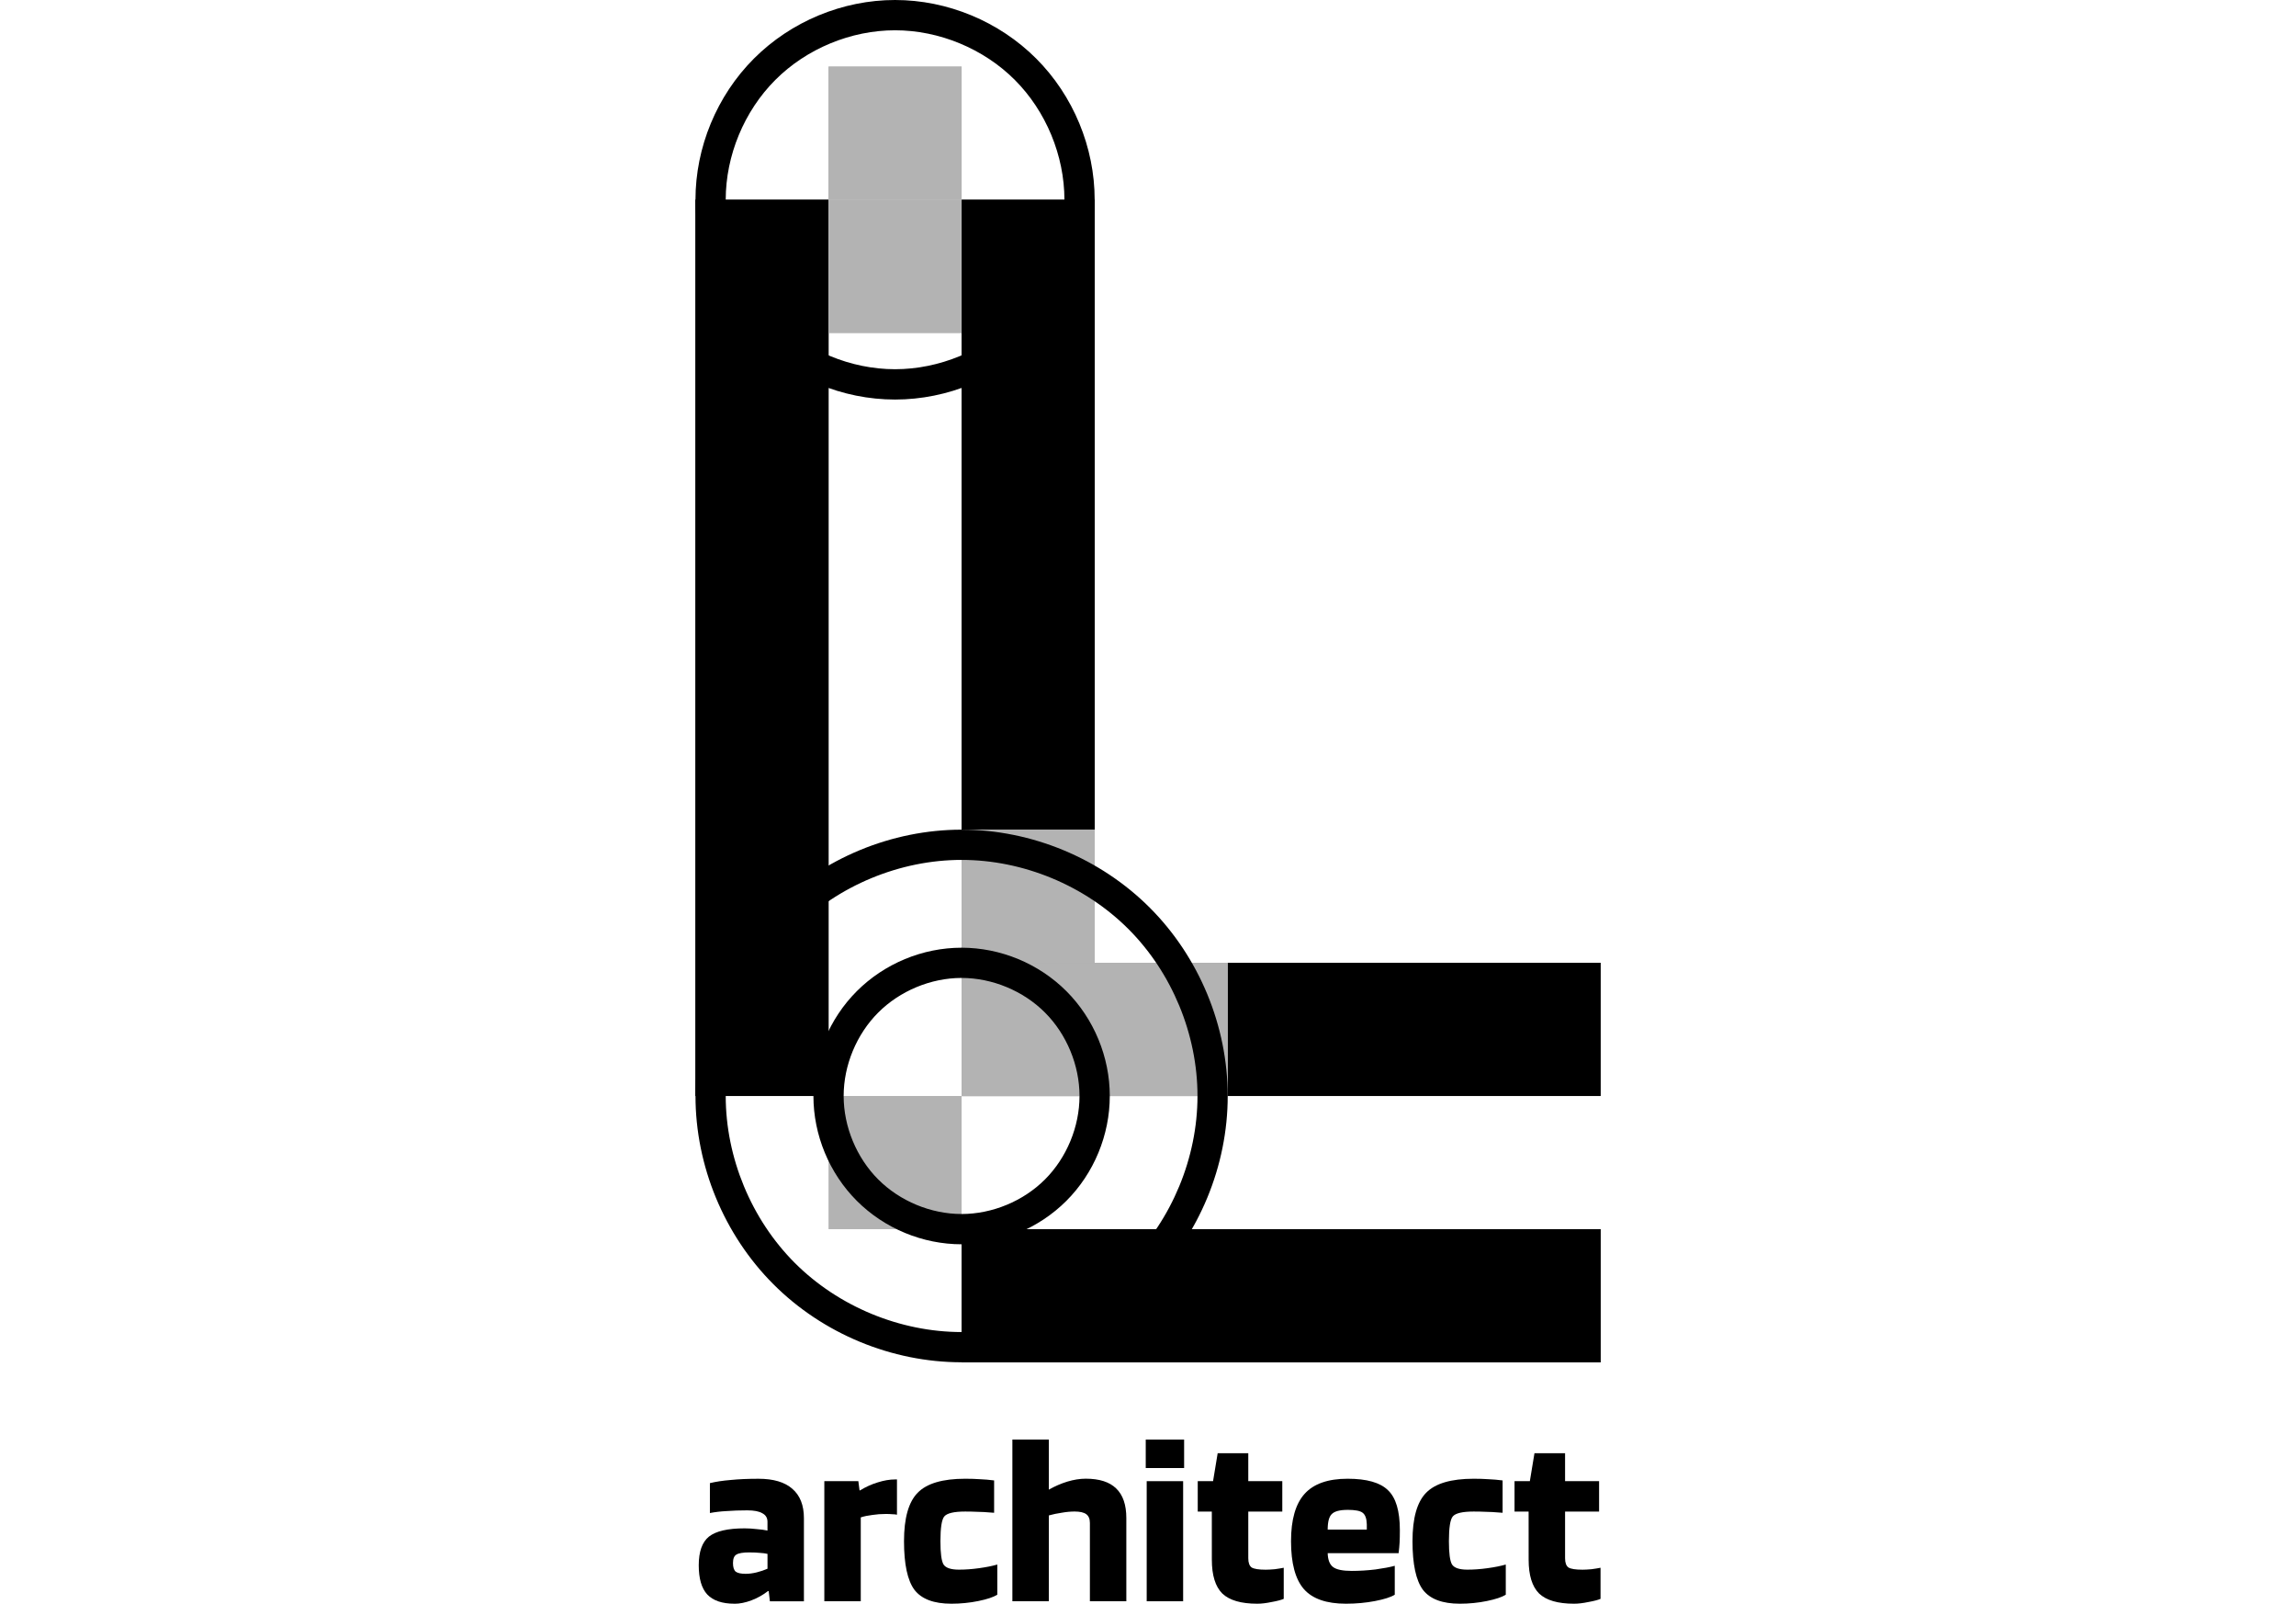
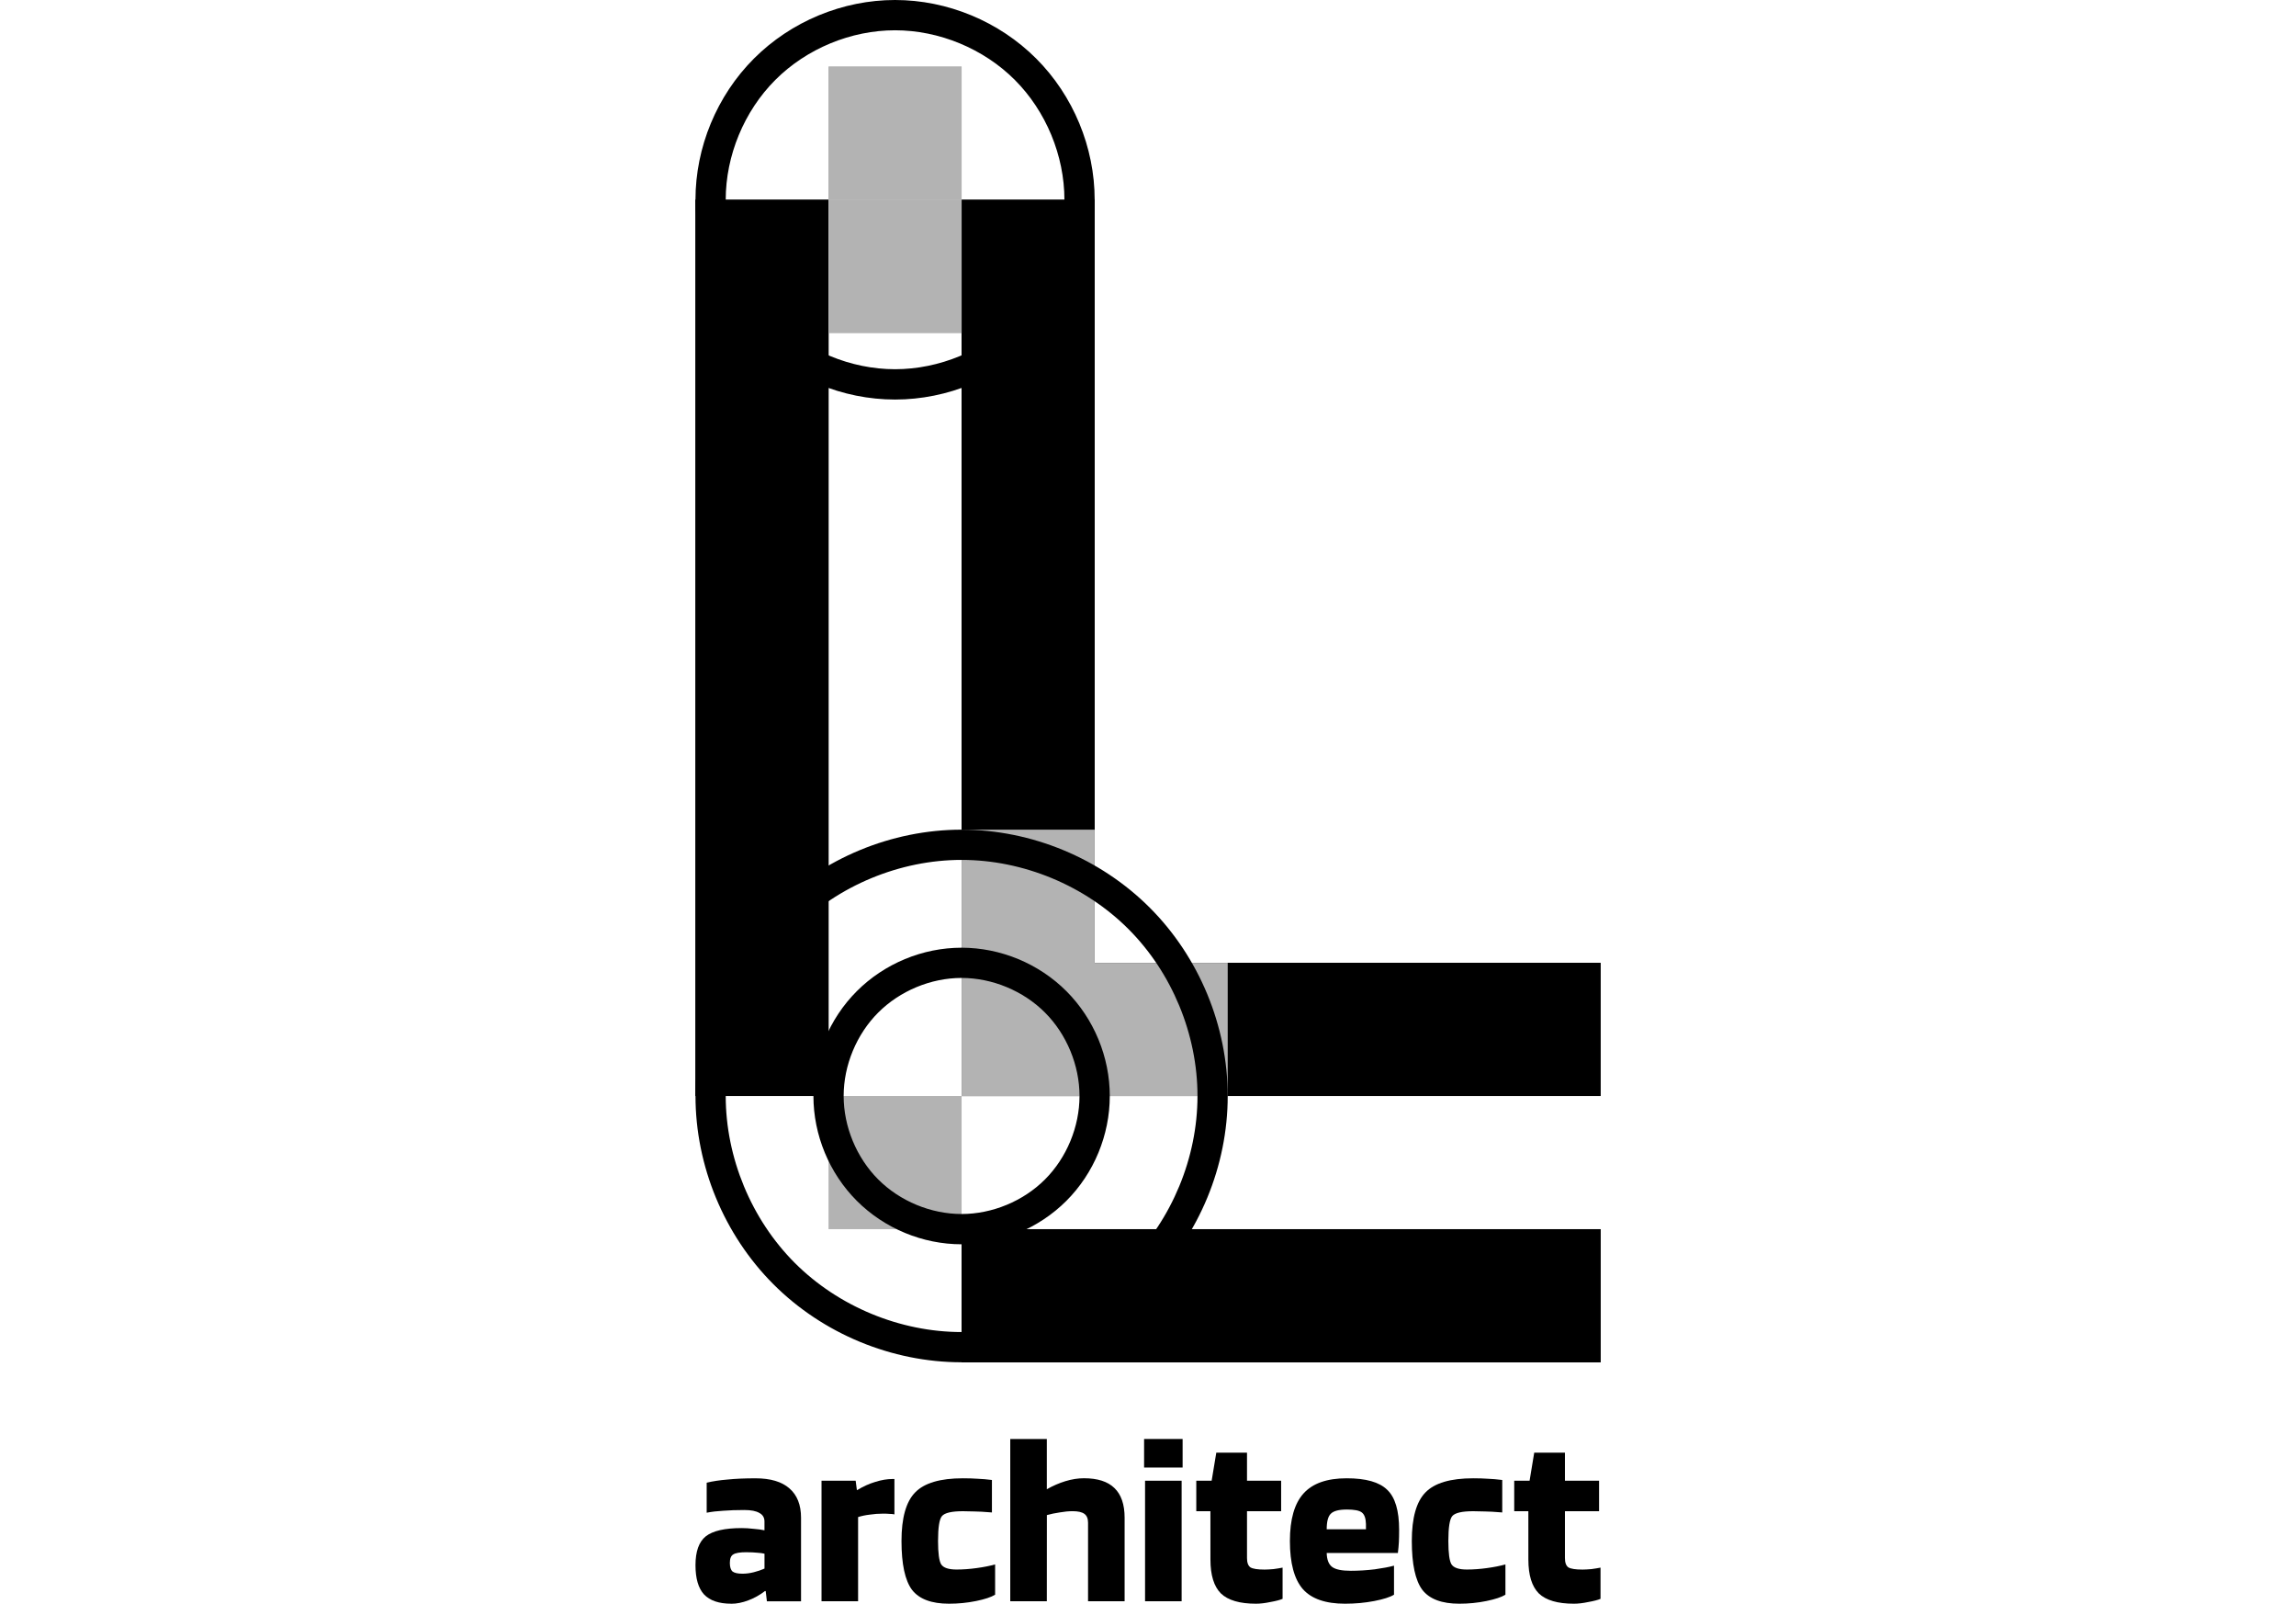
<svg xmlns="http://www.w3.org/2000/svg" width="300" height="209.481" viewBox="0 0 79.375 55.425" version="1.1" id="svg8">
  <defs id="defs2">
    </defs>
  <g id="layer1" transform="translate(-24.04291,-25.20408)">
-     <g id="g6232" transform="matrix(0.7904206,0,0,0.7904206,11.10775,10.74958)" style="stroke-width:1.265">
-       <g aria-label="architect" transform="scale(0.9997688,1.000231)" id="g6184" style="font-weight:bold;font-size:10.628px;font-family:Blinker;-inkscape-font-specification:'Blinker Bold';letter-spacing:0px;word-spacing:0px;stroke-width:0.962">
-         <path d="m 48.499,88.388 q -0.808,0 -1.19,-0.404 -0.372,-0.404 -0.372,-1.275 0,-0.893 0.446,-1.254 0.457,-0.361 1.562,-0.361 0.255,0 0.521,0.032 0.276,0.021 0.478,0.064 v -0.383 q 0,-0.255 -0.223,-0.372 -0.213,-0.128 -0.659,-0.128 -0.51,0 -0.914,0.032 -0.393,0.021 -0.723,0.085 v -1.307 q 0.393,-0.096 0.914,-0.138 0.521,-0.053 1.212,-0.053 0.978,0 1.477,0.436 0.51,0.436 0.51,1.286 v 3.635 h -1.488 l -0.053,-0.446 h -0.032 q -0.329,0.255 -0.723,0.404 -0.393,0.149 -0.744,0.149 z m 0.659,-2.243 q -0.425,0 -0.574,0.096 -0.149,0.085 -0.149,0.372 0,0.266 0.117,0.372 0.128,0.096 0.436,0.096 0.234,0 0.489,-0.064 0.255,-0.064 0.468,-0.159 v -0.648 q -0.128,-0.032 -0.319,-0.043 -0.191,-0.021 -0.468,-0.021 z" id="path6166" style="stroke-width:0.962" />
-         <path d="m 54.025,88.281 h -1.594 v -5.25 h 1.488 l 0.053,0.404 h 0.021 q 0.383,-0.234 0.776,-0.351 0.404,-0.128 0.755,-0.128 h 0.085 v 1.541 q -0.096,-0.021 -0.213,-0.021 -0.106,-0.011 -0.276,-0.011 -0.308,0 -0.585,0.043 -0.276,0.032 -0.51,0.106 z" id="path6168" style="stroke-width:0.962" />
-         <path d="m 59.998,86.677 v 1.318 q -0.255,0.159 -0.829,0.276 -0.574,0.117 -1.18,0.117 -1.148,0 -1.615,-0.606 -0.457,-0.616 -0.457,-2.126 0,-1.509 0.595,-2.115 0.595,-0.616 2.083,-0.616 0.361,0 0.648,0.021 0.287,0.011 0.616,0.053 v 1.414 q -0.521,-0.043 -0.755,-0.043 -0.234,-0.011 -0.51,-0.011 -0.733,0 -0.914,0.213 -0.17,0.202 -0.17,1.084 0,0.797 0.138,1.02 0.149,0.223 0.67,0.223 0.425,0 0.882,-0.064 0.468,-0.064 0.797,-0.159 z" id="path6170" style="stroke-width:0.962" />
-         <path d="m 62.252,88.281 h -1.594 v -7.068 h 1.594 v 2.189 q 0.393,-0.223 0.808,-0.351 0.425,-0.128 0.808,-0.128 0.893,0 1.329,0.425 0.446,0.425 0.446,1.297 v 3.635 h -1.594 v -3.422 q 0,-0.266 -0.159,-0.383 -0.159,-0.117 -0.51,-0.117 -0.266,0 -0.563,0.053 -0.298,0.043 -0.563,0.117 z" id="path6172" style="stroke-width:0.962" />
-         <path d="m 68.171,82.457 h -1.679 v -1.244 h 1.679 z m -0.043,5.824 h -1.594 v -5.25 h 1.594 z" id="path6174" style="stroke-width:0.962" />
-         <path d="m 69.383,84.36 h -0.616 v -1.329 h 0.67 l 0.202,-1.222 h 1.339 v 1.222 h 1.488 v 1.329 h -1.488 v 2.041 q 0,0.298 0.149,0.404 0.159,0.096 0.616,0.096 0.159,0 0.393,-0.021 0.234,-0.032 0.393,-0.064 v 1.36 q -0.17,0.074 -0.531,0.138 -0.351,0.074 -0.627,0.074 -1.063,0 -1.53,-0.446 -0.457,-0.457 -0.457,-1.477 z" id="path6176" style="stroke-width:0.962" />
-         <path d="m 77.386,86.73 v 1.265 q -0.255,0.159 -0.861,0.276 -0.606,0.117 -1.275,0.117 -1.275,0 -1.839,-0.638 -0.563,-0.648 -0.563,-2.094 0,-1.414 0.595,-2.072 0.595,-0.659 1.881,-0.659 1.254,0 1.764,0.5 0.521,0.489 0.521,1.743 0,0.34 -0.011,0.542 -0.011,0.202 -0.043,0.468 h -3.103 q 0.011,0.436 0.234,0.606 0.223,0.17 0.818,0.17 0.51,0 1.042,-0.064 0.531,-0.074 0.84,-0.159 z m -2.062,-2.444 q -0.51,0 -0.691,0.181 -0.181,0.17 -0.181,0.68 h 1.711 v -0.234 q -0.011,-0.372 -0.181,-0.5 -0.159,-0.128 -0.659,-0.128 z" id="path6178" style="stroke-width:0.962" />
-         <path d="m 82.243,86.677 v 1.318 q -0.255,0.159 -0.829,0.276 -0.574,0.117 -1.18,0.117 -1.148,0 -1.615,-0.606 -0.457,-0.616 -0.457,-2.126 0,-1.509 0.595,-2.115 0.595,-0.616 2.083,-0.616 0.361,0 0.648,0.021 0.287,0.011 0.616,0.053 v 1.414 q -0.521,-0.043 -0.755,-0.043 -0.234,-0.011 -0.51,-0.011 -0.733,0 -0.914,0.213 -0.17,0.202 -0.17,1.084 0,0.797 0.138,1.02 0.149,0.223 0.67,0.223 0.425,0 0.882,-0.064 0.468,-0.064 0.797,-0.159 z" id="path6180" style="stroke-width:0.962" />
-         <path d="m 83.242,84.36 h -0.616 v -1.329 h 0.67 l 0.202,-1.222 h 1.339 v 1.222 h 1.488 v 1.329 h -1.488 v 2.041 q 0,0.298 0.149,0.404 0.159,0.096 0.616,0.096 0.159,0 0.393,-0.021 0.234,-0.032 0.393,-0.064 v 1.36 q -0.17,0.074 -0.531,0.138 -0.351,0.074 -0.627,0.074 -1.063,0 -1.53,-0.446 -0.457,-0.457 -0.457,-1.477 z" id="path6182" style="stroke-width:0.962" />
-       </g>
-       <g id="g6230" style="stroke-width:1.265">
-         <path id="path6186" style="fill:#000000;stroke-width:27.422;stroke-linecap:round;stroke-linejoin:round" d="m 46.783,27.022 h 5.82 v 39.187 h -5.82 z" />
-         <path id="path6188" style="fill:#000000;stroke-width:27.422;stroke-linecap:round;stroke-linejoin:round" d="m 46.783,27.022 h 5.82 v 39.187 h -5.82 z" />
-         <path d="m 58.423,27.022 h 5.82 v 39.187 h -5.82 z" style="fill:#000000;stroke-width:27.422;stroke-linecap:round;stroke-linejoin:round" id="path6190" />
-         <path d="m 58.423,27.022 h 5.82 v 39.187 h -5.82 z" style="fill:#000000;stroke-width:27.422;stroke-linecap:round;stroke-linejoin:round" id="path6192" />
-         <path d="m 58.423,72.032 v 5.823 h 27.946 v -5.823 z" style="fill:#000000;stroke-width:26.218;stroke-linecap:round;stroke-linejoin:round" id="path6194" />
-         <path d="m 58.423,72.032 v 5.823 h 27.946 v -5.823 z" style="fill:#000000;stroke-width:26.218;stroke-linecap:round;stroke-linejoin:round" id="path6196" />
-         <path id="path6198" style="fill:#000000;stroke-width:26.218;stroke-linecap:round;stroke-linejoin:round" d="m 58.423,60.386 v 5.823 H 86.368 V 60.386 Z" />
-         <path id="path6200" style="fill:#000000;stroke-width:26.218;stroke-linecap:round;stroke-linejoin:round" d="m 58.423,60.386 v 5.823 H 86.368 V 60.386 Z" />
-         <path id="path6202" style="fill:#b3b3b3;stroke-width:11.965;stroke-linecap:round;stroke-linejoin:round" d="m 58.423,60.386 v 5.823 h 5.82 V 60.386 Z" />
-         <path id="path6204" style="fill:#b3b3b3;stroke-width:11.965;stroke-linecap:round;stroke-linejoin:round" d="m 58.423,60.386 v 5.823 h 5.82 V 60.386 Z" />
-         <path d="m 64.243,60.386 v 5.823 h 5.82 V 60.386 Z" style="fill:#b3b3b3;stroke-width:11.965;stroke-linecap:round;stroke-linejoin:round" id="path6206" />
-         <path d="m 64.243,60.386 v 5.823 h 5.82 V 60.386 Z" style="fill:#b3b3b3;stroke-width:11.965;stroke-linecap:round;stroke-linejoin:round" id="path6208" />
-         <path d="m 52.603,66.209 v 5.823 h 5.82 v -5.823 z" style="fill:#b3b3b3;stroke-width:11.965;stroke-linecap:round;stroke-linejoin:round" id="path6210" />
-         <path d="m 52.603,27.022 v 5.823 h 5.82 v -5.823 z" style="fill:#b3b3b3;stroke-width:11.965;stroke-linecap:round;stroke-linejoin:round" id="path6212" />
-         <path d="m 52.603,27.022 v 5.823 h 5.82 v -5.823 z" style="fill:#b3b3b3;stroke-width:11.965;stroke-linecap:round;stroke-linejoin:round" id="path6214" />
-         <path id="path6216" style="fill:#b3b3b3;stroke-width:11.965;stroke-linecap:round;stroke-linejoin:round" d="m 52.603,21.199 v 5.823 h 5.82 v -5.823 z" />
-         <path id="path6218" style="fill:#b3b3b3;stroke-width:11.965;stroke-linecap:round;stroke-linejoin:round" d="m 52.603,21.199 v 5.823 h 5.82 v -5.823 z" />
-         <path d="m 58.423,54.564 v 5.823 h 5.82 v -5.823 z" style="fill:#b3b3b3;stroke-width:11.965;stroke-linecap:round;stroke-linejoin:round" id="path6220" />
-         <path d="m 58.423,54.564 v 5.823 h 5.82 v -5.823 z" style="fill:#b3b3b3;stroke-width:11.965;stroke-linecap:round;stroke-linejoin:round" id="path6222" />
-         <path style="color:#000000;fill:#000000;stroke-width:1.265;-inkscape-stroke:none" d="m 58.422,59.725 c -1.706,-5e-6 -3.376,0.694 -4.582,1.9 -1.206,1.206 -1.898,2.879 -1.898,4.584 0,1.705 0.693,3.378 1.898,4.584 1.206,1.206 2.876,1.9 4.582,1.9 1.706,-5e-6 3.378,-0.694 4.584,-1.9 1.206,-1.206 1.898,-2.879 1.898,-4.584 0,-1.705 -0.693,-3.378 -1.898,-4.584 -1.206,-1.206 -2.878,-1.9 -4.584,-1.9 z m 0,1.322 c 1.342,4e-6 2.7,0.564 3.648,1.514 0.949,0.95 1.51,2.306 1.51,3.648 0,1.343 -0.561,2.699 -1.51,3.648 -0.949,0.95 -2.306,1.512 -3.648,1.512 -1.342,4e-6 -2.698,-0.562 -3.646,-1.512 -0.949,-0.95 -1.512,-2.306 -1.512,-3.648 0,-1.343 0.563,-2.699 1.512,-3.648 0.949,-0.95 2.304,-1.514 3.646,-1.514 z" id="path6224" />
-         <path style="color:#000000;fill:#000000;stroke-width:1.265;-inkscape-stroke:none" d="m 58.422,54.564 c -3.056,0 -6.07,1.25 -8.23,3.412 -2.16,2.162 -3.408,5.176 -3.408,8.232 0,3.056 1.248,6.071 3.408,8.232 2.16,2.162 5.174,3.412 8.23,3.412 3.056,0 6.072,-1.25 8.232,-3.412 2.16,-2.162 3.408,-5.176 3.408,-8.232 0,-3.056 -1.248,-6.071 -3.408,-8.232 -2.16,-2.162 -5.176,-3.412 -8.232,-3.412 z m 0,1.322 c 2.693,0 5.393,1.118 7.297,3.023 1.904,1.905 3.021,4.605 3.021,7.299 0,2.693 -1.118,5.394 -3.021,7.299 -1.904,1.905 -4.604,3.023 -7.297,3.023 -2.693,0 -5.391,-1.118 -7.295,-3.023 -1.904,-1.905 -3.021,-4.605 -3.021,-7.299 0,-2.693 1.118,-5.394 3.021,-7.299 1.904,-1.905 4.602,-3.023 7.295,-3.023 z" id="path6226" />
-         <path style="color:#000000;fill:#000000;stroke-width:1.265;-inkscape-stroke:none" d="m 55.512,18.287 c -2.294,-5e-6 -4.55,0.938 -6.172,2.561 -1.622,1.623 -2.557,3.88 -2.557,6.174 -1.1e-5,2.294 0.933,4.553 2.555,6.176 1.622,1.623 3.879,2.559 6.174,2.559 2.295,4e-6 4.552,-0.936 6.174,-2.559 1.622,-1.623 2.557,-3.882 2.557,-6.176 -1.3e-5,-2.294 -0.935,-4.551 -2.557,-6.174 -1.622,-1.623 -3.879,-2.561 -6.174,-2.561 z m 0,1.324 c 1.931,5e-6 3.873,0.804 5.238,2.17 1.365,1.366 2.17,3.309 2.17,5.24 1.1e-5,1.931 -0.805,3.874 -2.17,5.24 -1.365,1.366 -3.307,2.17 -5.238,2.17 -1.931,-4e-6 -3.871,-0.804 -5.236,-2.17 -1.365,-1.366 -2.17,-3.309 -2.17,-5.24 9e-6,-1.931 0.805,-3.874 2.17,-5.24 1.365,-1.366 3.305,-2.17 5.236,-2.17 z" id="path6228" />
-       </g>
+     <g aria-label="architect" transform="matrix(0.79308,0,0,0.7934468,10.86189,10.49825)" id="g6184" style="font-weight:bold;font-size:10.628px;font-family:Blinker;-inkscape-font-specification:'Blinker Bold';letter-spacing:0px;word-spacing:0px;stroke-width:0.958">
+       <path d="m 48.499,88.388 q -0.808,0 -1.19,-0.404 -0.372,-0.404 -0.372,-1.275 0,-0.893 0.446,-1.254 0.457,-0.361 1.562,-0.361 0.255,0 0.521,0.032 0.276,0.021 0.478,0.064 v -0.383 q 0,-0.255 -0.223,-0.372 -0.213,-0.128 -0.659,-0.128 -0.51,0 -0.914,0.032 -0.393,0.021 -0.723,0.085 v -1.307 q 0.393,-0.096 0.914,-0.138 0.521,-0.053 1.212,-0.053 0.978,0 1.477,0.436 0.51,0.436 0.51,1.286 v 3.635 h -1.488 l -0.053,-0.446 h -0.032 q -0.329,0.255 -0.723,0.404 -0.393,0.149 -0.744,0.149 z m 0.659,-2.243 q -0.425,0 -0.574,0.096 -0.149,0.085 -0.149,0.372 0,0.266 0.117,0.372 0.128,0.096 0.436,0.096 0.234,0 0.489,-0.064 0.255,-0.064 0.468,-0.159 v -0.648 q -0.128,-0.032 -0.319,-0.043 -0.191,-0.021 -0.468,-0.021 z" id="path6166" style="stroke-width:0.958" />
+       <path d="m 54.025,88.281 h -1.594 v -5.25 h 1.488 l 0.053,0.404 h 0.021 q 0.383,-0.234 0.776,-0.351 0.404,-0.128 0.755,-0.128 h 0.085 v 1.541 q -0.096,-0.021 -0.213,-0.021 -0.106,-0.011 -0.276,-0.011 -0.308,0 -0.585,0.043 -0.276,0.032 -0.51,0.106 z" id="path6168" style="stroke-width:0.958" />
+       <path d="m 59.998,86.677 v 1.318 q -0.255,0.159 -0.829,0.276 -0.574,0.117 -1.18,0.117 -1.148,0 -1.615,-0.606 -0.457,-0.616 -0.457,-2.126 0,-1.509 0.595,-2.115 0.595,-0.616 2.083,-0.616 0.361,0 0.648,0.021 0.287,0.011 0.616,0.053 v 1.414 q -0.521,-0.043 -0.755,-0.043 -0.234,-0.011 -0.51,-0.011 -0.733,0 -0.914,0.213 -0.17,0.202 -0.17,1.084 0,0.797 0.138,1.02 0.149,0.223 0.67,0.223 0.425,0 0.882,-0.064 0.468,-0.064 0.797,-0.159 z" id="path6170" style="stroke-width:0.958" />
+       <path d="m 62.252,88.281 h -1.594 v -7.068 h 1.594 v 2.189 q 0.393,-0.223 0.808,-0.351 0.425,-0.128 0.808,-0.128 0.893,0 1.329,0.425 0.446,0.425 0.446,1.297 v 3.635 h -1.594 v -3.422 q 0,-0.266 -0.159,-0.383 -0.159,-0.117 -0.51,-0.117 -0.266,0 -0.563,0.053 -0.298,0.043 -0.563,0.117 z" id="path6172" style="stroke-width:0.958" />
+       <path d="m 68.171,82.457 h -1.679 v -1.244 h 1.679 z m -0.043,5.824 h -1.594 v -5.25 h 1.594 z" id="path6174" style="stroke-width:0.958" />
+       <path d="m 69.383,84.36 h -0.616 v -1.329 h 0.67 l 0.202,-1.222 h 1.339 v 1.222 h 1.488 v 1.329 h -1.488 v 2.041 q 0,0.298 0.149,0.404 0.159,0.096 0.616,0.096 0.159,0 0.393,-0.021 0.234,-0.032 0.393,-0.064 v 1.36 q -0.17,0.074 -0.531,0.138 -0.351,0.074 -0.627,0.074 -1.063,0 -1.53,-0.446 -0.457,-0.457 -0.457,-1.477 z" id="path6176" style="stroke-width:0.958" />
+       <path d="m 77.386,86.73 v 1.265 q -0.255,0.159 -0.861,0.276 -0.606,0.117 -1.275,0.117 -1.275,0 -1.839,-0.638 -0.563,-0.648 -0.563,-2.094 0,-1.414 0.595,-2.072 0.595,-0.659 1.881,-0.659 1.254,0 1.764,0.5 0.521,0.489 0.521,1.743 0,0.34 -0.011,0.542 -0.011,0.202 -0.043,0.468 h -3.103 q 0.011,0.436 0.234,0.606 0.223,0.17 0.818,0.17 0.51,0 1.042,-0.064 0.531,-0.074 0.84,-0.159 z m -2.062,-2.444 q -0.51,0 -0.691,0.181 -0.181,0.17 -0.181,0.68 h 1.711 v -0.234 q -0.011,-0.372 -0.181,-0.5 -0.159,-0.128 -0.659,-0.128 z" id="path6178" style="stroke-width:0.958" />
+       <path d="m 82.243,86.677 v 1.318 q -0.255,0.159 -0.829,0.276 -0.574,0.117 -1.18,0.117 -1.148,0 -1.615,-0.606 -0.457,-0.616 -0.457,-2.126 0,-1.509 0.595,-2.115 0.595,-0.616 2.083,-0.616 0.361,0 0.648,0.021 0.287,0.011 0.616,0.053 v 1.414 q -0.521,-0.043 -0.755,-0.043 -0.234,-0.011 -0.51,-0.011 -0.733,0 -0.914,0.213 -0.17,0.202 -0.17,1.084 0,0.797 0.138,1.02 0.149,0.223 0.67,0.223 0.425,0 0.882,-0.064 0.468,-0.064 0.797,-0.159 z" id="path6180" style="stroke-width:0.958" />
+       <path d="m 83.242,84.36 h -0.616 v -1.329 h 0.67 l 0.202,-1.222 h 1.339 v 1.222 h 1.488 v 1.329 h -1.488 v 2.041 q 0,0.298 0.149,0.404 0.159,0.096 0.616,0.096 0.159,0 0.393,-0.021 0.234,-0.032 0.393,-0.064 v 1.36 q -0.17,0.074 -0.531,0.138 -0.351,0.074 -0.627,0.074 -1.063,0 -1.53,-0.446 -0.457,-0.457 -0.457,-1.477 z" id="path6182" style="stroke-width:0.958" />
+     </g>
+     <g id="g6230" style="stroke-width:1.265" transform="matrix(0.7904206,0,0,0.7904206,11.10775,10.74958)">
+       <path id="path6186" style="fill:#000000;stroke-width:27.422;stroke-linecap:round;stroke-linejoin:round" d="m 46.783,27.022 h 5.82 v 39.187 h -5.82 z" />
+       <path id="path6188" style="fill:#000000;stroke-width:27.422;stroke-linecap:round;stroke-linejoin:round" d="m 46.783,27.022 h 5.82 v 39.187 h -5.82 z" />
+       <path d="m 58.423,27.022 h 5.82 v 39.187 h -5.82 z" style="fill:#000000;stroke-width:27.422;stroke-linecap:round;stroke-linejoin:round" id="path6190" />
+       <path d="m 58.423,27.022 h 5.82 v 39.187 h -5.82 z" style="fill:#000000;stroke-width:27.422;stroke-linecap:round;stroke-linejoin:round" id="path6192" />
+       <path d="m 58.423,72.032 v 5.823 h 27.946 v -5.823 z" style="fill:#000000;stroke-width:26.218;stroke-linecap:round;stroke-linejoin:round" id="path6194" />
+       <path d="m 58.423,72.032 v 5.823 h 27.946 v -5.823 z" style="fill:#000000;stroke-width:26.218;stroke-linecap:round;stroke-linejoin:round" id="path6196" />
+       <path id="path6198" style="fill:#000000;stroke-width:26.218;stroke-linecap:round;stroke-linejoin:round" d="m 58.423,60.386 v 5.823 H 86.368 V 60.386 Z" />
+       <path id="path6200" style="fill:#000000;stroke-width:26.218;stroke-linecap:round;stroke-linejoin:round" d="m 58.423,60.386 v 5.823 H 86.368 V 60.386 Z" />
+       <path id="path6202" style="fill:#b3b3b3;stroke-width:11.965;stroke-linecap:round;stroke-linejoin:round" d="m 58.423,54.564 v 5.823 5.823 h 5.82 5.819 v -5.823 h -5.819 v -5.823 z" />
+       <path d="m 52.603,66.209 v 5.823 h 5.82 v -5.823 z" style="fill:#b3b3b3;stroke-width:11.965;stroke-linecap:round;stroke-linejoin:round" id="path6210" />
+       <path d="m 52.603,27.022 v 5.823 h 5.82 v -5.823 z" style="fill:#b3b3b3;stroke-width:11.965;stroke-linecap:round;stroke-linejoin:round" id="path6212" />
+       <path d="m 52.603,27.022 v 5.823 h 5.82 v -5.823 z" style="fill:#b3b3b3;stroke-width:11.965;stroke-linecap:round;stroke-linejoin:round" id="path6214" />
+       <path id="path6216" style="fill:#b3b3b3;stroke-width:11.965;stroke-linecap:round;stroke-linejoin:round" d="m 52.603,21.199 v 5.823 h 5.82 v -5.823 z" />
+       <path id="path6218" style="fill:#b3b3b3;stroke-width:11.965;stroke-linecap:round;stroke-linejoin:round" d="m 52.603,21.199 v 5.823 h 5.82 v -5.823 z" />
+       <path style="color:#000000;fill:#000000;stroke-width:1.265;-inkscape-stroke:none" d="m 58.422,59.725 c -1.706,-5e-6 -3.376,0.694 -4.582,1.9 -1.206,1.206 -1.898,2.879 -1.898,4.584 0,1.705 0.693,3.378 1.898,4.584 1.206,1.206 2.876,1.9 4.582,1.9 1.706,-5e-6 3.378,-0.694 4.584,-1.9 1.206,-1.206 1.898,-2.879 1.898,-4.584 0,-1.705 -0.693,-3.378 -1.898,-4.584 -1.206,-1.206 -2.878,-1.9 -4.584,-1.9 z m 0,1.322 c 1.342,4e-6 2.7,0.564 3.648,1.514 0.949,0.95 1.51,2.306 1.51,3.648 0,1.343 -0.561,2.699 -1.51,3.648 -0.949,0.95 -2.306,1.512 -3.648,1.512 -1.342,4e-6 -2.698,-0.562 -3.646,-1.512 -0.949,-0.95 -1.512,-2.306 -1.512,-3.648 0,-1.343 0.563,-2.699 1.512,-3.648 0.949,-0.95 2.304,-1.514 3.646,-1.514 z" id="path6224" />
+       <path style="color:#000000;fill:#000000;stroke-width:1.265;-inkscape-stroke:none" d="m 58.422,54.564 c -3.056,0 -6.07,1.25 -8.23,3.412 -2.16,2.162 -3.408,5.176 -3.408,8.232 0,3.056 1.248,6.071 3.408,8.232 2.16,2.162 5.174,3.412 8.23,3.412 3.056,0 6.072,-1.25 8.232,-3.412 2.16,-2.162 3.408,-5.176 3.408,-8.232 0,-3.056 -1.248,-6.071 -3.408,-8.232 -2.16,-2.162 -5.176,-3.412 -8.232,-3.412 z m 0,1.322 c 2.693,0 5.393,1.118 7.297,3.023 1.904,1.905 3.021,4.605 3.021,7.299 0,2.693 -1.118,5.394 -3.021,7.299 -1.904,1.905 -4.604,3.023 -7.297,3.023 -2.693,0 -5.391,-1.118 -7.295,-3.023 -1.904,-1.905 -3.021,-4.605 -3.021,-7.299 0,-2.693 1.118,-5.394 3.021,-7.299 1.904,-1.905 4.602,-3.023 7.295,-3.023 z" id="path6226" />
+       <path style="color:#000000;fill:#000000;stroke-width:1.265;-inkscape-stroke:none" d="m 55.512,18.287 c -2.294,-5e-6 -4.55,0.938 -6.172,2.561 -1.622,1.623 -2.557,3.88 -2.557,6.174 -1.1e-5,2.294 0.933,4.553 2.555,6.176 1.622,1.623 3.879,2.559 6.174,2.559 2.295,4e-6 4.552,-0.936 6.174,-2.559 1.622,-1.623 2.557,-3.882 2.557,-6.176 -1.3e-5,-2.294 -0.935,-4.551 -2.557,-6.174 -1.622,-1.623 -3.879,-2.561 -6.174,-2.561 z m 0,1.324 c 1.931,5e-6 3.873,0.804 5.238,2.17 1.365,1.366 2.17,3.309 2.17,5.24 1.1e-5,1.931 -0.805,3.874 -2.17,5.24 -1.365,1.366 -3.307,2.17 -5.238,2.17 -1.931,-4e-6 -3.871,-0.804 -5.236,-2.17 -1.365,-1.366 -2.17,-3.309 -2.17,-5.24 9e-6,-1.931 0.805,-3.874 2.17,-5.24 1.365,-1.366 3.305,-2.17 5.236,-2.17 z" id="path6228" />
    </g>
    <g id="g32724" transform="translate(-196.5585,-35.49155)">
      <g aria-label="architect" transform="scale(0.9997688,1.000231)" id="text19853" style="font-weight:bold;font-size:10.628px;line-height:1.25;font-family:Blinker;-inkscape-font-specification:'Blinker Bold';letter-spacing:0px;word-spacing:0px;stroke-width:0.76">
        <path d="m 48.499,88.388 q -0.808,0 -1.19,-0.404 -0.372,-0.404 -0.372,-1.275 0,-0.893 0.446,-1.254 0.457,-0.361 1.562,-0.361 0.255,0 0.521,0.032 0.276,0.021 0.478,0.064 v -0.383 q 0,-0.255 -0.223,-0.372 -0.213,-0.128 -0.659,-0.128 -0.51,0 -0.914,0.032 -0.393,0.021 -0.723,0.085 v -1.307 q 0.393,-0.096 0.914,-0.138 0.521,-0.053 1.212,-0.053 0.978,0 1.477,0.436 0.51,0.436 0.51,1.286 v 3.635 h -1.488 l -0.053,-0.446 h -0.032 q -0.329,0.255 -0.723,0.404 -0.393,0.149 -0.744,0.149 z m 0.659,-2.243 q -0.425,0 -0.574,0.096 -0.149,0.085 -0.149,0.372 0,0.266 0.117,0.372 0.128,0.096 0.436,0.096 0.234,0 0.489,-0.064 0.255,-0.064 0.468,-0.159 v -0.648 q -0.128,-0.032 -0.319,-0.043 -0.191,-0.021 -0.468,-0.021 z" id="path3843" />
        <path d="m 54.025,88.281 h -1.594 v -5.25 h 1.488 l 0.053,0.404 h 0.021 q 0.383,-0.234 0.776,-0.351 0.404,-0.128 0.755,-0.128 h 0.085 v 1.541 q -0.096,-0.021 -0.213,-0.021 -0.106,-0.011 -0.276,-0.011 -0.308,0 -0.585,0.043 -0.276,0.032 -0.51,0.106 z" id="path3845" />
        <path d="m 59.998,86.677 v 1.318 q -0.255,0.159 -0.829,0.276 -0.574,0.117 -1.18,0.117 -1.148,0 -1.615,-0.606 -0.457,-0.616 -0.457,-2.126 0,-1.509 0.595,-2.115 0.595,-0.616 2.083,-0.616 0.361,0 0.648,0.021 0.287,0.011 0.616,0.053 v 1.414 q -0.521,-0.043 -0.755,-0.043 -0.234,-0.011 -0.51,-0.011 -0.733,0 -0.914,0.213 -0.17,0.202 -0.17,1.084 0,0.797 0.138,1.02 0.149,0.223 0.67,0.223 0.425,0 0.882,-0.064 0.468,-0.064 0.797,-0.159 z" id="path3847" />
        <path d="m 62.252,88.281 h -1.594 v -7.068 h 1.594 v 2.189 q 0.393,-0.223 0.808,-0.351 0.425,-0.128 0.808,-0.128 0.893,0 1.329,0.425 0.446,0.425 0.446,1.297 v 3.635 h -1.594 v -3.422 q 0,-0.266 -0.159,-0.383 -0.159,-0.117 -0.51,-0.117 -0.266,0 -0.563,0.053 -0.298,0.043 -0.563,0.117 z" id="path3849" />
        <path d="m 68.171,82.457 h -1.679 v -1.244 h 1.679 z m -0.043,5.824 h -1.594 v -5.25 h 1.594 z" id="path3851" />
        <path d="m 69.383,84.36 h -0.616 v -1.329 h 0.67 l 0.202,-1.222 h 1.339 v 1.222 h 1.488 v 1.329 h -1.488 v 2.041 q 0,0.298 0.149,0.404 0.159,0.096 0.616,0.096 0.159,0 0.393,-0.021 0.234,-0.032 0.393,-0.064 v 1.36 q -0.17,0.074 -0.531,0.138 -0.351,0.074 -0.627,0.074 -1.063,0 -1.53,-0.446 -0.457,-0.457 -0.457,-1.477 z" id="path3853" />
        <path d="m 77.386,86.73 v 1.265 q -0.255,0.159 -0.861,0.276 -0.606,0.117 -1.275,0.117 -1.275,0 -1.839,-0.638 -0.563,-0.648 -0.563,-2.094 0,-1.414 0.595,-2.072 0.595,-0.659 1.881,-0.659 1.254,0 1.764,0.5 0.521,0.489 0.521,1.743 0,0.34 -0.011,0.542 -0.011,0.202 -0.043,0.468 h -3.103 q 0.011,0.436 0.234,0.606 0.223,0.17 0.818,0.17 0.51,0 1.042,-0.064 0.531,-0.074 0.84,-0.159 z m -2.062,-2.444 q -0.51,0 -0.691,0.181 -0.181,0.17 -0.181,0.68 h 1.711 v -0.234 q -0.011,-0.372 -0.181,-0.5 -0.159,-0.128 -0.659,-0.128 z" id="path3855" />
        <path d="m 82.243,86.677 v 1.318 q -0.255,0.159 -0.829,0.276 -0.574,0.117 -1.18,0.117 -1.148,0 -1.615,-0.606 -0.457,-0.616 -0.457,-2.126 0,-1.509 0.595,-2.115 0.595,-0.616 2.083,-0.616 0.361,0 0.648,0.021 0.287,0.011 0.616,0.053 v 1.414 q -0.521,-0.043 -0.755,-0.043 -0.234,-0.011 -0.51,-0.011 -0.733,0 -0.914,0.213 -0.17,0.202 -0.17,1.084 0,0.797 0.138,1.02 0.149,0.223 0.67,0.223 0.425,0 0.882,-0.064 0.468,-0.064 0.797,-0.159 z" id="path3857" />
        <path d="m 83.242,84.36 h -0.616 v -1.329 h 0.67 l 0.202,-1.222 h 1.339 v 1.222 h 1.488 v 1.329 h -1.488 v 2.041 q 0,0.298 0.149,0.404 0.159,0.096 0.616,0.096 0.159,0 0.393,-0.021 0.234,-0.032 0.393,-0.064 v 1.36 q -0.17,0.074 -0.531,0.138 -0.351,0.074 -0.627,0.074 -1.063,0 -1.53,-0.446 -0.457,-0.457 -0.457,-1.477 z" id="path3859" />
      </g>
      <g id="g32631">
        <path id="path19829" style="fill:#000000;stroke-width:21.675;stroke-linecap:round;stroke-linejoin:round" d="m 46.783,27.022 h 5.82 v 39.187 h -5.82 z" />
        <path id="path1225" style="fill:#000000;stroke-width:21.675;stroke-linecap:round;stroke-linejoin:round" d="m 46.783,27.022 h 5.82 v 39.187 h -5.82 z" />
        <path d="m 58.423,27.022 h 5.82 v 39.187 h -5.82 z" style="fill:#000000;stroke-width:21.675;stroke-linecap:round;stroke-linejoin:round" id="path19831" />
        <path d="m 58.423,27.022 h 5.82 v 39.187 h -5.82 z" style="fill:#000000;stroke-width:21.675;stroke-linecap:round;stroke-linejoin:round" id="path1227" />
        <path d="m 58.423,72.032 v 5.823 h 27.946 v -5.823 z" style="fill:#000000;stroke-width:20.724;stroke-linecap:round;stroke-linejoin:round" id="path19833" />
        <path d="m 58.423,72.032 v 5.823 h 27.946 v -5.823 z" style="fill:#000000;stroke-width:20.724;stroke-linecap:round;stroke-linejoin:round" id="path1231" />
        <path id="path19835" style="fill:#000000;stroke-width:20.724;stroke-linecap:round;stroke-linejoin:round" d="m 58.423,60.386 v 5.823 H 86.368 V 60.386 Z" />
        <path id="path1233" style="fill:#000000;stroke-width:20.724;stroke-linecap:round;stroke-linejoin:round" d="m 58.423,60.386 v 5.823 H 86.368 V 60.386 Z" />
        <path id="path19837" style="fill:#b3b3b3;stroke-width:9.457;stroke-linecap:round;stroke-linejoin:round" d="m 58.423,60.386 v 5.823 h 5.82 V 60.386 Z" />
        <path id="path1237" style="fill:#b3b3b3;stroke-width:9.457;stroke-linecap:round;stroke-linejoin:round" d="m 58.423,60.386 v 5.823 h 5.82 V 60.386 Z" />
        <path d="m 64.243,60.386 v 5.823 h 5.82 V 60.386 Z" style="fill:#b3b3b3;stroke-width:9.457;stroke-linecap:round;stroke-linejoin:round" id="path19839" />
        <path d="m 64.243,60.386 v 5.823 h 5.82 V 60.386 Z" style="fill:#b3b3b3;stroke-width:9.457;stroke-linecap:round;stroke-linejoin:round" id="path22942" />
        <path d="m 52.603,66.209 v 5.823 h 5.82 v -5.823 z" style="fill:#b3b3b3;stroke-width:9.457;stroke-linecap:round;stroke-linejoin:round" id="path1239" />
        <path d="m 52.603,27.022 v 5.823 h 5.82 v -5.823 z" style="fill:#b3b3b3;stroke-width:9.457;stroke-linecap:round;stroke-linejoin:round" id="path19841" />
        <path d="m 52.603,27.022 v 5.823 h 5.82 v -5.823 z" style="fill:#b3b3b3;stroke-width:9.457;stroke-linecap:round;stroke-linejoin:round" id="path1351" />
        <path id="path19843" style="fill:#b3b3b3;stroke-width:9.457;stroke-linecap:round;stroke-linejoin:round" d="m 52.603,21.199 v 5.823 h 5.82 v -5.823 z" />
        <path id="path1363" style="fill:#b3b3b3;stroke-width:9.457;stroke-linecap:round;stroke-linejoin:round" d="m 52.603,21.199 v 5.823 h 5.82 v -5.823 z" />
        <path d="m 58.423,54.564 v 5.823 h 5.82 v -5.823 z" style="fill:#b3b3b3;stroke-width:9.457;stroke-linecap:round;stroke-linejoin:round" id="path19845" />
        <path d="m 58.423,54.564 v 5.823 h 5.82 v -5.823 z" style="fill:#b3b3b3;stroke-width:9.457;stroke-linecap:round;stroke-linejoin:round" id="path1244" />
        <path id="path19847" d="m 52.603,66.209 c 0,1.524 0.627,3.039 1.704,4.117 1.077,1.078 2.592,1.706 4.116,1.706 1.524,-4e-6 3.039,-0.628 4.116,-1.706 1.077,-1.078 1.704,-2.593 1.704,-4.117 0,-1.524 -0.627,-3.039 -1.704,-4.117 -1.077,-1.078 -2.592,-1.706 -4.116,-1.706 -1.524,-4e-6 -3.039,0.628 -4.116,1.706 -1.077,1.078 -1.704,2.593 -1.704,4.117 z" style="fill:none;stroke:#000000;stroke-width:1.323;stroke-linecap:butt;stroke-linejoin:miter;stroke-dasharray:none;stroke-opacity:1" />
        <path id="path19849" d="m 47.444,66.209 c 0,2.875 1.182,5.732 3.215,7.766 2.032,2.033 4.889,3.218 7.764,3.218 2.875,0 5.732,-1.184 7.764,-3.218 2.032,-2.033 3.215,-4.891 3.215,-7.766 0,-2.875 -1.182,-5.732 -3.215,-7.766 -2.032,-2.033 -4.889,-3.218 -7.764,-3.218 -2.875,0 -5.732,1.184 -7.764,3.218 -2.032,2.033 -3.215,4.891 -3.215,7.766 z" style="fill:none;stroke:#000000;stroke-width:1.323;stroke-linecap:butt;stroke-linejoin:miter;stroke-dasharray:none;stroke-opacity:1;paint-order:normal" />
        <path style="fill:none;stroke:#000000;stroke-width:1.323;stroke-linecap:butt;stroke-linejoin:miter;stroke-dasharray:none;stroke-opacity:1" d="m 47.444,27.022 c -10e-6,2.113 0.869,4.213 2.362,5.707 1.493,1.495 3.593,2.365 5.706,2.365 2.113,4e-6 4.212,-0.871 5.706,-2.365 1.493,-1.495 2.362,-3.594 2.362,-5.707 -1.2e-5,-2.113 -0.869,-4.213 -2.363,-5.707 -1.493,-1.494 -3.593,-2.365 -5.706,-2.365 -2.113,-5e-6 -4.212,0.87 -5.706,2.365 -1.493,1.494 -2.363,3.594 -2.363,5.707 z" id="path1391" />
      </g>
    </g>
  </g>
</svg>
